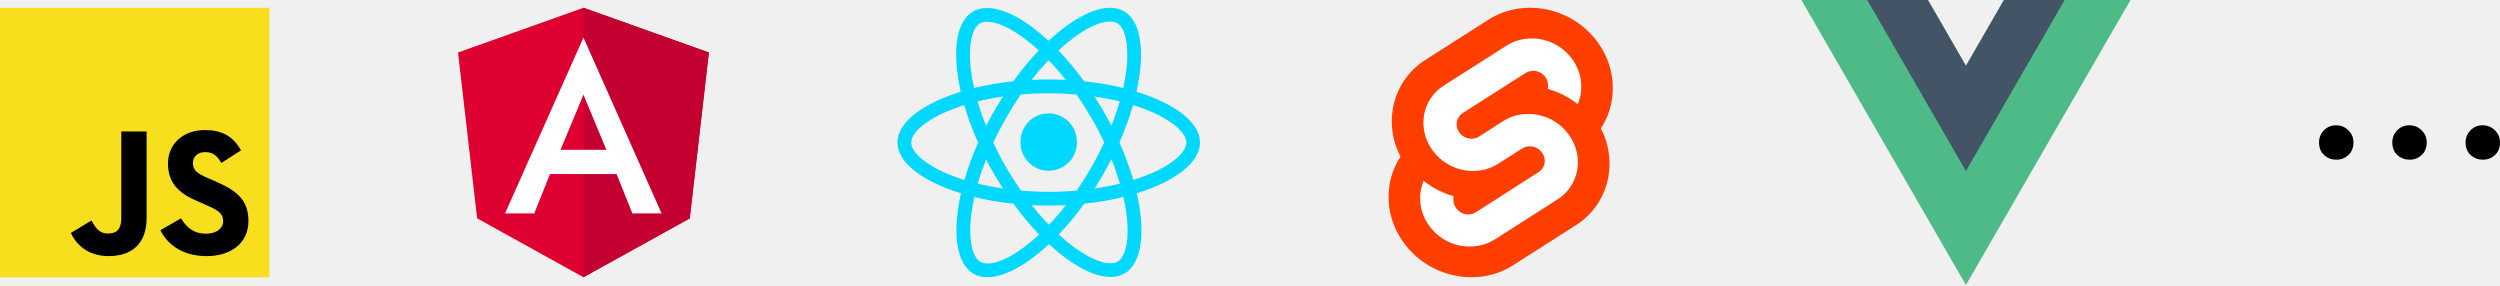
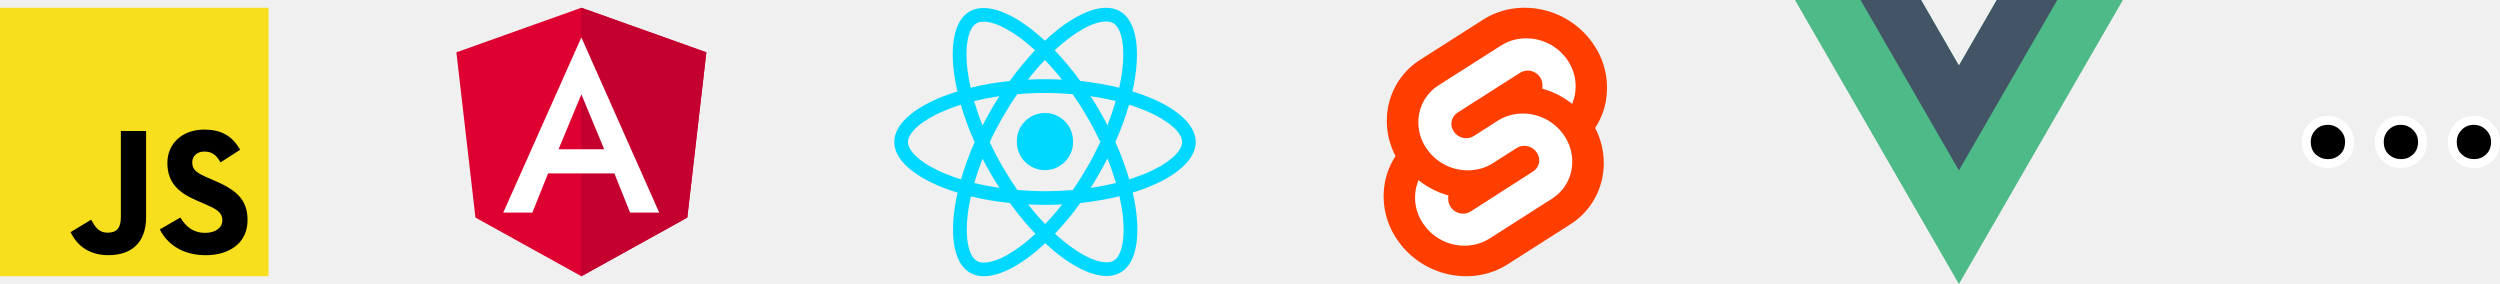
- <svg xmlns="http://www.w3.org/2000/svg" width="73.646mm" height="8.396mm" viewBox="0 0 73.646 8.396" version="1.1" id="svg5">
+ <svg xmlns="http://www.w3.org/2000/svg" width="73.91mm" height="8.396mm" viewBox="0 0 73.91 8.396" version="1.1" id="svg5">
  <defs id="defs2">
    <rect x="472.049" y="86.455" width="163.518" height="50.547" id="rect7393" />
    <path id="C" d="m 1192.167,561.355 v 111.442 c -17.496,-1.161 -34.848,-3.937 -51.833,-8.293 A 336.92,336.92 0 0 1 907.084,466.501 h 190.228 c 52.304,0.198 94.656,42.55 94.855,94.854 z" />
    <linearGradient id="A" gradientUnits="userSpaceOnUse" x1="198.099" y1="392.261" x2="942.234" y2="1681.073">
      <stop offset="0" stop-color="#5a62c3" id="stop30" />
      <stop offset=".5" stop-color="#4d55bd" id="stop32" />
      <stop offset="1" stop-color="#3940ab" id="stop34" />
    </linearGradient>
  </defs>
-   <g id="layer2" transform="translate(-34.99509,-33.78721)">
-     <g style="fill-rule:evenodd" id="g17995" transform="matrix(0.06459554,0,0,0.06459554,48.48782,34.01635)">
+   <g id="layer2" transform="translate(-88.90285,-61.45285)" />
+   <g id="layer1" transform="translate(-88.90285,-61.45285)">
+     <g style="fill-rule:evenodd" id="g17995" transform="matrix(0.06459554,0,0,0.06459554,102.3956,61.68199)">
      <path d="M 57.2,0 V 0 0 L 0,20.4 8.72,96.03 57.2,122.88 v 0 0 L 105.68,96.03 114.4,20.4 Z" fill="#dd0031" id="path17980" />
      <path d="m 57.2,0 v 13.64 -0.06 62.24 0 47.06 0 L 105.68,96.03 114.4,20.4 Z" fill="#c3002f" id="path17982" />
      <path d="M 57.2,13.58 21.44,93.76 v 0 h 13.33 v 0 l 7.19,-17.94 h 30.35 l 7.19,17.94 v 0 h 13.33 v 0 z M 67.65,64.76 H 46.76 L 57.2,39.63 Z" fill="#ffffff" id="path17984" />
    </g>
-     <g style="fill-rule:evenodd" id="g18094" transform="matrix(0.06459554,0,0,0.06459554,34.99509,34.01635)">
+     <g style="fill-rule:evenodd" id="g18094" transform="matrix(0.06459554,0,0,0.06459554,88.90285,61.68199)">
      <path d="M 0,0 H 122.88 V 122.88 H 0 Z" fill="#f7df1e" id="path18082" />
      <path d="M 32.31,102.69 41.71,97 c 1.81,3.22 3.46,5.94 7.42,5.94 3.79,0 6.19,-1.48 6.19,-7.26 V 56.41 h 11.55 v 39.43 c 0,11.96 -7.01,17.4 -17.24,17.4 -9.24,0 -14.6,-4.78 -17.32,-10.55 z m 40.83,-1.24 9.4,-5.44 c 2.48,4.04 5.69,7.01 11.38,7.01 4.78,0 7.84,-2.39 7.84,-5.69 0,-3.96 -3.13,-5.36 -8.41,-7.67 l -2.89,-1.24 c -8.33,-3.55 -13.86,-8 -13.86,-17.4 0,-8.66 6.6,-15.26 16.91,-15.26 7.34,0 12.62,2.56 16.41,9.24 l -8.99,5.77 c -1.98,-3.55 -4.12,-4.95 -7.42,-4.95 -3.38,0 -5.53,2.14 -5.53,4.95 0,3.46 2.14,4.87 7.09,7.01 l 2.89,1.24 c 9.82,4.21 15.34,8.5 15.34,18.15 0,10.39 -8.17,16.08 -19.14,16.08 -10.71,0 -17.64,-5.12 -21.02,-11.8 z m 0,0 z" id="path18084" />
    </g>
-     <path d="m 70.346,37.986 c 0,-0.59 -0.739,-1.15 -1.873,-1.497 0.262,-1.155 0.145,-2.075 -0.367,-2.369 -0.118,-0.069 -0.256,-0.102 -0.407,-0.102 v 0.405 c 0.083,0 0.151,0.017 0.207,0.047 0.247,0.141 0.354,0.681 0.271,1.375 -0.02,0.17 -0.053,0.35 -0.093,0.534 -0.356,-0.087 -0.745,-0.154 -1.153,-0.198 -0.245,-0.336 -0.5,-0.641 -0.756,-0.908 0.592,-0.551 1.148,-0.852 1.525,-0.852 v -0.405 0 c -0.5,0 -1.153,0.356 -1.815,0.974 -0.662,-0.614 -1.315,-0.967 -1.815,-0.967 v 0.405 c 0.376,0 0.934,0.3 1.526,0.846 -0.255,0.267 -0.508,0.57 -0.75,0.907 -0.411,0.044 -0.799,0.111 -1.155,0.199 -0.042,-0.181 -0.073,-0.358 -0.094,-0.527 -0.086,-0.694 0.02,-1.234 0.265,-1.377 0.054,-0.033 0.125,-0.047 0.209,-0.047 v -0.405 0 c -0.152,0 -0.291,0.033 -0.411,0.102 -0.511,0.294 -0.625,1.212 -0.361,2.364 -1.132,0.348 -1.867,0.906 -1.867,1.495 0,0.59 0.739,1.15 1.873,1.497 -0.262,1.155 -0.145,2.074 0.367,2.369 0.118,0.069 0.256,0.102 0.409,0.102 0.5,0 1.153,-0.356 1.815,-0.974 0.662,0.614 1.315,0.967 1.815,0.967 0.152,0 0.291,-0.033 0.411,-0.102 0.511,-0.294 0.625,-1.212 0.361,-2.364 1.127,-0.347 1.863,-0.907 1.863,-1.495 z m -3.628,0 a 0.831,0.831 0 1 0 -1.661,0 c 0,0.459 0.371,0.831 0.831,0.831 0.459,-7.13e-4 0.831,-0.372 0.831,-0.831 z m -2.649,-3.963 z m 3.912,2.751 c -0.067,0.234 -0.151,0.476 -0.245,0.717 -0.075,-0.145 -0.152,-0.291 -0.238,-0.436 -0.083,-0.145 -0.173,-0.287 -0.262,-0.425 0.258,0.038 0.507,0.086 0.745,0.144 z m -0.832,1.935 c -0.141,0.245 -0.287,0.478 -0.438,0.694 a 9.321,9.321 0 0 1 -0.821,0.036 c -0.274,0 -0.548,-0.013 -0.817,-0.035 -0.151,-0.216 -0.298,-0.447 -0.44,-0.691 -0.138,-0.238 -0.263,-0.479 -0.378,-0.723 0.112,-0.244 0.24,-0.487 0.376,-0.725 0.141,-0.245 0.287,-0.478 0.438,-0.694 a 9.321,9.321 0 0 1 0.821,-0.036 c 0.274,0 0.548,0.013 0.817,0.035 0.151,0.216 0.298,0.447 0.44,0.691 0.138,0.238 0.263,0.479 0.378,0.723 -0.115,0.243 -0.239,0.486 -0.376,0.725 z m 0.587,-0.236 c 0.098,0.244 0.181,0.487 0.251,0.723 a 8.051,8.051 0 0 1 -0.749,0.145 10.454,10.454 0 0 0 0.262,-0.431 c 0.083,-0.145 0.161,-0.292 0.236,-0.437 z m -1.842,1.938 c -0.169,-0.174 -0.338,-0.368 -0.505,-0.581 0.163,0.007 0.331,0.013 0.5,0.013 0.17,0 0.339,-0.004 0.505,-0.013 a 7.18,7.18 0 0 1 -0.5,0.581 z m -1.351,-1.07 c -0.258,-0.038 -0.507,-0.086 -0.745,-0.144 0.067,-0.234 0.151,-0.476 0.245,-0.717 0.075,0.145 0.152,0.291 0.238,0.436 0.086,0.146 0.173,0.287 0.262,0.425 z m 1.342,-3.781 c 0.169,0.174 0.338,0.368 0.505,0.581 -0.163,-0.007 -0.331,-0.013 -0.5,-0.013 -0.17,0 -0.339,0.004 -0.505,0.013 a 7.18,7.18 0 0 1 0.5,-0.581 z m -1.344,1.07 a 10.454,10.454 0 0 0 -0.262,0.431 c -0.083,0.145 -0.162,0.291 -0.236,0.436 -0.098,-0.244 -0.181,-0.487 -0.251,-0.723 0.239,-0.057 0.49,-0.105 0.749,-0.144 z m -1.644,2.275 c -0.643,-0.274 -1.059,-0.634 -1.059,-0.919 0,-0.285 0.416,-0.647 1.059,-0.919 0.156,-0.067 0.327,-0.127 0.503,-0.184 0.104,0.356 0.24,0.727 0.409,1.106 -0.167,0.378 -0.302,0.746 -0.403,1.101 -0.18,-0.057 -0.351,-0.118 -0.509,-0.186 z m 0.978,2.596 c -0.247,-0.141 -0.354,-0.681 -0.271,-1.375 0.02,-0.17 0.053,-0.35 0.093,-0.534 0.356,0.087 0.745,0.154 1.153,0.198 0.245,0.336 0.5,0.641 0.756,0.908 -0.593,0.551 -1.148,0.852 -1.526,0.852 -0.082,-0.002 -0.151,-0.018 -0.205,-0.049 z m 4.309,-1.384 c 0.086,0.694 -0.02,1.234 -0.265,1.377 -0.054,0.033 -0.125,0.047 -0.209,0.047 -0.376,0 -0.934,-0.3 -1.526,-0.846 0.255,-0.267 0.508,-0.57 0.75,-0.907 0.411,-0.044 0.799,-0.111 1.155,-0.2 0.042,0.184 0.075,0.36 0.095,0.529 z m 0.699,-1.212 c -0.156,0.067 -0.327,0.127 -0.503,0.184 -0.104,-0.356 -0.24,-0.727 -0.409,-1.106 0.167,-0.378 0.302,-0.746 0.403,-1.101 a 6.063,6.063 0 0 1 0.511,0.185 c 0.643,0.274 1.059,0.634 1.059,0.919 -0.001,0.286 -0.417,0.647 -1.06,0.92 z" fill-rule="evenodd" fill="#00d8ff" id="path18104" style="stroke-width:0.073" />
-     <g id="g18135" transform="matrix(0.0645983,0,0,0.0645983,75.90077,34.01618)">
+     <path d="m 124.254,65.652 c 0,-0.59 -0.739,-1.15 -1.873,-1.497 0.262,-1.155 0.145,-2.075 -0.367,-2.369 -0.118,-0.069 -0.256,-0.102 -0.407,-0.102 v 0.405 c 0.083,0 0.151,0.017 0.207,0.047 0.247,0.141 0.354,0.681 0.271,1.375 -0.02,0.17 -0.053,0.35 -0.093,0.534 -0.356,-0.087 -0.745,-0.154 -1.153,-0.198 -0.245,-0.336 -0.5,-0.641 -0.756,-0.908 0.592,-0.551 1.147,-0.852 1.525,-0.852 v -0.405 0 c -0.5,0 -1.153,0.356 -1.815,0.974 -0.662,-0.614 -1.315,-0.967 -1.815,-0.967 v 0.405 c 0.376,0 0.934,0.3 1.526,0.846 -0.255,0.267 -0.508,0.57 -0.75,0.907 -0.411,0.044 -0.799,0.111 -1.155,0.199 -0.042,-0.181 -0.072,-0.358 -0.094,-0.527 -0.086,-0.694 0.02,-1.234 0.265,-1.377 0.054,-0.033 0.125,-0.047 0.209,-0.047 v -0.405 0 c -0.152,0 -0.291,0.033 -0.411,0.102 -0.511,0.294 -0.625,1.212 -0.361,2.364 -1.132,0.348 -1.867,0.906 -1.867,1.495 0,0.59 0.739,1.15 1.873,1.497 -0.262,1.155 -0.145,2.074 0.367,2.369 0.118,0.069 0.256,0.102 0.409,0.102 0.5,0 1.153,-0.356 1.815,-0.974 0.662,0.614 1.315,0.967 1.815,0.967 0.152,0 0.291,-0.033 0.411,-0.102 0.511,-0.294 0.625,-1.212 0.361,-2.364 1.127,-0.347 1.863,-0.907 1.863,-1.495 z m -3.628,0 a 0.831,0.831 0 1 0 -1.661,0 c 0,0.459 0.371,0.831 0.831,0.831 0.459,-7.13e-4 0.831,-0.372 0.831,-0.831 z m -2.649,-3.963 z m 3.912,2.751 c -0.068,0.234 -0.151,0.476 -0.245,0.717 -0.075,-0.145 -0.152,-0.291 -0.238,-0.436 -0.083,-0.145 -0.173,-0.287 -0.262,-0.425 0.258,0.038 0.507,0.086 0.745,0.144 z m -0.832,1.935 c -0.141,0.245 -0.287,0.478 -0.438,0.694 a 9.321,9.321 0 0 1 -0.821,0.036 c -0.274,0 -0.548,-0.013 -0.817,-0.035 -0.151,-0.216 -0.298,-0.447 -0.44,-0.691 -0.138,-0.238 -0.263,-0.479 -0.378,-0.723 0.112,-0.244 0.24,-0.487 0.376,-0.725 0.141,-0.245 0.287,-0.478 0.438,-0.694 a 9.321,9.321 0 0 1 0.821,-0.036 c 0.274,0 0.548,0.013 0.817,0.035 0.151,0.216 0.298,0.447 0.44,0.691 0.138,0.238 0.263,0.479 0.378,0.723 -0.115,0.243 -0.239,0.486 -0.376,0.725 z m 0.587,-0.236 c 0.098,0.244 0.181,0.487 0.251,0.723 a 8.051,8.051 0 0 1 -0.749,0.145 10.454,10.454 0 0 0 0.262,-0.431 c 0.083,-0.145 0.161,-0.292 0.236,-0.437 z m -1.842,1.938 c -0.169,-0.174 -0.338,-0.368 -0.505,-0.581 0.163,0.007 0.331,0.013 0.5,0.013 0.17,0 0.339,-0.004 0.505,-0.013 a 7.18,7.18 0 0 1 -0.5,0.581 z m -1.351,-1.07 c -0.258,-0.038 -0.507,-0.086 -0.745,-0.144 0.068,-0.234 0.151,-0.476 0.245,-0.717 0.075,0.145 0.152,0.291 0.238,0.436 0.086,0.146 0.173,0.287 0.262,0.425 z m 1.342,-3.781 c 0.169,0.174 0.338,0.368 0.505,0.581 -0.163,-0.007 -0.331,-0.013 -0.5,-0.013 -0.17,0 -0.339,0.004 -0.505,0.013 a 7.18,7.18 0 0 1 0.5,-0.581 z m -1.344,1.07 a 10.454,10.454 0 0 0 -0.262,0.431 c -0.083,0.145 -0.162,0.291 -0.236,0.436 -0.098,-0.244 -0.181,-0.487 -0.251,-0.723 0.239,-0.057 0.49,-0.105 0.749,-0.144 z m -1.644,2.275 c -0.643,-0.274 -1.059,-0.634 -1.059,-0.919 0,-0.285 0.416,-0.647 1.059,-0.919 0.156,-0.067 0.327,-0.127 0.503,-0.184 0.104,0.356 0.24,0.727 0.409,1.106 -0.167,0.378 -0.302,0.746 -0.403,1.101 -0.18,-0.057 -0.351,-0.118 -0.509,-0.186 z m 0.978,2.596 c -0.247,-0.141 -0.354,-0.681 -0.271,-1.375 0.02,-0.17 0.053,-0.35 0.093,-0.534 0.356,0.087 0.745,0.154 1.153,0.198 0.245,0.336 0.5,0.641 0.756,0.908 -0.593,0.551 -1.148,0.852 -1.526,0.852 -0.082,-0.002 -0.151,-0.018 -0.205,-0.049 z m 4.309,-1.384 c 0.086,0.694 -0.02,1.234 -0.265,1.377 -0.054,0.033 -0.125,0.047 -0.209,0.047 -0.376,0 -0.934,-0.3 -1.526,-0.846 0.255,-0.267 0.508,-0.57 0.75,-0.907 0.411,-0.044 0.799,-0.111 1.155,-0.2 0.042,0.184 0.075,0.36 0.095,0.529 z m 0.699,-1.212 c -0.156,0.067 -0.327,0.127 -0.503,0.184 -0.104,-0.356 -0.24,-0.727 -0.409,-1.106 0.167,-0.378 0.302,-0.746 0.403,-1.101 a 6.063,6.063 0 0 1 0.511,0.185 c 0.643,0.274 1.059,0.634 1.059,0.919 -0.001,0.286 -0.417,0.647 -1.06,0.92 z" fill-rule="evenodd" fill="#00d8ff" id="path18104" style="stroke-width:0.073" />
+     <g id="g18135" transform="matrix(0.0645983,0,0,0.0645983,129.8085,61.68182)">
      <path d="M 95.73,16.26 C 84.32,-0.07 61.78,-4.91 45.49,5.47 L 16.87,23.71 A 32.83,32.83 0 0 0 2,45.69 a 35.13,35.13 0 0 0 -0.55,6.14 34.69,34.69 0 0 0 4,16.06 33,33 0 0 0 -4.91,12.27 35,35 0 0 0 6,26.46 c 11.41,16.33 34,21.17 50.24,10.79 L 85.37,99.17 a 32.76,32.76 0 0 0 14.83,-22 34.08,34.08 0 0 0 0.55,-6.13 A 34.72,34.72 0 0 0 96.8,55 a 33,33 0 0 0 4.91,-12.26 36,36 0 0 0 0.54,-6.13 34.93,34.93 0 0 0 -6.52,-20.33 z m 0,0 z" fill="#ff3e00" id="path18123" />
      <path d="M 42.69,108.16 A 22.94,22.94 0 0 1 36.97,108.89 22.7,22.7 0 0 1 18.3,99.11 21,21 0 0 1 14.38,86.88 21.6,21.6 0 0 1 14.7,83.2 20.52,20.52 0 0 1 15.39,80.53 l 0.54,-1.64 1.46,1.11 a 37.13,37.13 0 0 0 11.2,5.6 l 1.06,0.32 -0.1,1.06 v 0.55 a 6.36,6.36 0 0 0 1.18,3.7 6.82,6.82 0 0 0 5.62,3 6.65,6.65 0 0 0 1.72,-0.22 6.28,6.28 0 0 0 1.76,-0.77 L 68.42,74.91 A 6,6 0 0 0 71.21,69.82 6.35,6.35 0 0 0 70,66.13 6.85,6.85 0 0 0 64.37,63.19 6.65,6.65 0 0 0 62.65,63.41 6,6 0 0 0 60.9,64.18 L 50,71.14 A 21.06,21.06 0 0 1 44.19,73.69 23.06,23.06 0 0 1 38.47,74.42 22.73,22.73 0 0 1 19.8,64.65 21.05,21.05 0 0 1 15.88,52.42 21.6,21.6 0 0 1 16.2,48.74 19.82,19.82 0 0 1 25.12,35.51 L 53.74,17.28 A 21,21 0 0 1 59.55,14.72 23,23 0 0 1 65.27,14 22.74,22.74 0 0 1 84,23.76 21.05,21.05 0 0 1 87.87,36 21.72,21.72 0 0 1 87.55,39.69 20.52,20.52 0 0 1 86.86,42.36 L 86.32,44 84.86,42.93 a 36.9,36.9 0 0 0 -11.2,-5.6 L 72.6,37 72.7,35.94 V 35.39 A 6.42,6.42 0 0 0 71.52,31.68 6.85,6.85 0 0 0 65.9,28.74 6.65,6.65 0 0 0 64.2,29 5.89,5.89 0 0 0 62.44,29.77 L 33.82,48 a 6,6 0 0 0 -2.69,4 6.92,6.92 0 0 0 -0.13,1.06 6.35,6.35 0 0 0 1.18,3.69 6.84,6.84 0 0 0 5.62,2.94 6.65,6.65 0 0 0 1.72,-0.22 6,6 0 0 0 1.76,-0.77 l 10.92,-7 a 20.93,20.93 0 0 1 5.81,-2.55 23,23 0 0 1 5.72,-0.73 22.74,22.74 0 0 1 18.68,9.77 21.05,21.05 0 0 1 3.92,12.23 A 20.64,20.64 0 0 1 86,74.14 19.78,19.78 0 0 1 77.08,87.37 L 48.51,105.6 a 21,21 0 0 1 -5.82,2.56 z m 0,0 z" fill="#ffffff" id="path18125" />
    </g>
-     <g id="g18159" transform="matrix(0.07889291,0,0,0.07889291,88.06118,33.78721)">
+     <g id="g18159" transform="matrix(0.07889291,0,0,0.07889291,141.969,61.45285)">
      <path d="M 75.63,0 61.44,24.58 47.25,0 H 0 L 61.44,106.42 122.88,0 Z" fill="#4dba87" id="path18147" />
      <path d="M 75.63,0 61.44,24.58 47.25,0 H 24.58 L 61.44,63.85 98.3,0 Z" fill="#425466" id="path18149" />
    </g>
-     <g aria-label="..." id="text22291" style="font-size:10.583px;line-height:1.25;stroke-width:0.265" transform="matrix(0.6515823,0,0,0.6515823,35.12707,9.48783)">
-       <path d="m 105.429,44.513 q -0.32,0 -0.553,-0.207 -0.233,-0.207 -0.233,-0.579 0,-0.315 0.222,-0.543 0.222,-0.227 0.548,-0.227 0.326,0 0.553,0.227 0.233,0.222 0.233,0.543 0,0.367 -0.233,0.579 -0.227,0.207 -0.537,0.207 z" style="font-family:'Arial Rounded MT Bold';-inkscape-font-specification:'Arial Rounded MT Bold, '" id="path27695" />
-       <path d="m 108.741,44.513 q -0.32,0 -0.553,-0.207 -0.233,-0.207 -0.233,-0.579 0,-0.315 0.222,-0.543 0.222,-0.227 0.548,-0.227 0.326,0 0.553,0.227 0.233,0.222 0.233,0.543 0,0.367 -0.233,0.579 -0.227,0.207 -0.537,0.207 z" style="font-family:'Arial Rounded MT Bold';-inkscape-font-specification:'Arial Rounded MT Bold, '" id="path27697" />
-       <path d="m 112.054,44.513 q -0.32,0 -0.553,-0.207 -0.233,-0.207 -0.233,-0.579 0,-0.315 0.222,-0.543 0.222,-0.227 0.548,-0.227 0.326,0 0.553,0.227 0.233,0.222 0.233,0.543 0,0.367 -0.233,0.579 -0.227,0.207 -0.537,0.207 z" style="font-family:'Arial Rounded MT Bold';-inkscape-font-specification:'Arial Rounded MT Bold, '" id="path27699" />
+     <g aria-label="..." id="text22291" style="font-size:10.583px;line-height:1.25;fill:#000000;stroke:#ffffff;stroke-width:0.812;stroke-linejoin:round;stroke-miterlimit:4;stroke-dasharray:none;paint-order:stroke markers fill" transform="matrix(0.6515823,0,0,0.6515823,89.03483,37.15348)">
+       <path d="m 105.429,44.513 q -0.32,0 -0.553,-0.207 -0.233,-0.207 -0.233,-0.579 0,-0.315 0.222,-0.543 0.222,-0.227 0.548,-0.227 0.326,0 0.553,0.227 0.233,0.222 0.233,0.543 0,0.367 -0.233,0.579 -0.227,0.207 -0.537,0.207 z" style="font-family:'Arial Rounded MT Bold';-inkscape-font-specification:'Arial Rounded MT Bold, ';fill:#000000;stroke:#ffffff;stroke-width:0.812;stroke-linejoin:round;stroke-miterlimit:4;stroke-dasharray:none;paint-order:stroke markers fill" id="path27695" />
+       <path d="m 108.741,44.513 q -0.32,0 -0.553,-0.207 -0.233,-0.207 -0.233,-0.579 0,-0.315 0.222,-0.543 0.222,-0.227 0.548,-0.227 0.326,0 0.553,0.227 0.233,0.222 0.233,0.543 0,0.367 -0.233,0.579 -0.227,0.207 -0.537,0.207 z" style="font-family:'Arial Rounded MT Bold';-inkscape-font-specification:'Arial Rounded MT Bold, ';fill:#000000;stroke:#ffffff;stroke-width:0.812;stroke-linejoin:round;stroke-miterlimit:4;stroke-dasharray:none;paint-order:stroke markers fill" id="path27697" />
+       <path d="m 112.054,44.513 q -0.32,0 -0.553,-0.207 -0.233,-0.207 -0.233,-0.579 0,-0.315 0.222,-0.543 0.222,-0.227 0.548,-0.227 0.326,0 0.553,0.227 0.233,0.222 0.233,0.543 0,0.367 -0.233,0.579 -0.227,0.207 -0.537,0.207 z" style="font-family:'Arial Rounded MT Bold';-inkscape-font-specification:'Arial Rounded MT Bold, ';fill:#000000;stroke:#ffffff;stroke-width:0.812;stroke-linejoin:round;stroke-miterlimit:4;stroke-dasharray:none;paint-order:stroke markers fill" id="path27699" />
    </g>
  </g>
-   <g id="layer1" transform="translate(-34.99509,-33.78721)" />
  <style id="style199">.O{enable-background:new}.P{fill:#0078d4}</style>
  <style type="text/css" id="style560">.st0{fill:#0A2767;} .st1{fill:#0364B8;} .st2{fill:#0078D4;} .st3{fill:#28A8EA;} .st4{fill:#14447D;} .st5{fill:url(#SVGID_1_);} .st6{opacity:0.5;fill:#0A2767;enable-background:new ;} .st7{fill:#1490DF;} .st8{opacity:0.1;enable-background:new ;} .st9{opacity:0.05;enable-background:new ;} .st10{opacity:0.2;enable-background:new ;} .st11{fill:url(#SVGID_2_);} .st12{fill:#FFFFFF;} .st13{fill:#50D9FF;}</style>
  <style type="text/css" id="style786">.st0{fill:#0A2767;} .st1{fill:#0364B8;} .st2{fill:#0078D4;} .st3{fill:#28A8EA;} .st4{fill:#14447D;} .st5{fill:url(#SVGID_1_);} .st6{opacity:0.5;fill:#0A2767;enable-background:new ;} .st7{fill:#1490DF;} .st8{opacity:0.1;enable-background:new ;} .st9{opacity:0.05;enable-background:new ;} .st10{opacity:0.2;enable-background:new ;} .st11{fill:url(#SVGID_2_);} .st12{fill:#FFFFFF;} .st13{fill:#50D9FF;}</style>
  <style type="text/css" id="style993">.st0{fill:#5059C9;} .st1{fill:#7B83EB;} .st2{opacity:0.1;enable-background:new ;} .st3{opacity:0.2;enable-background:new ;} .st4{fill:url(#SVGID_1_);} .st5{fill:#FFFFFF;}</style>
</svg>
